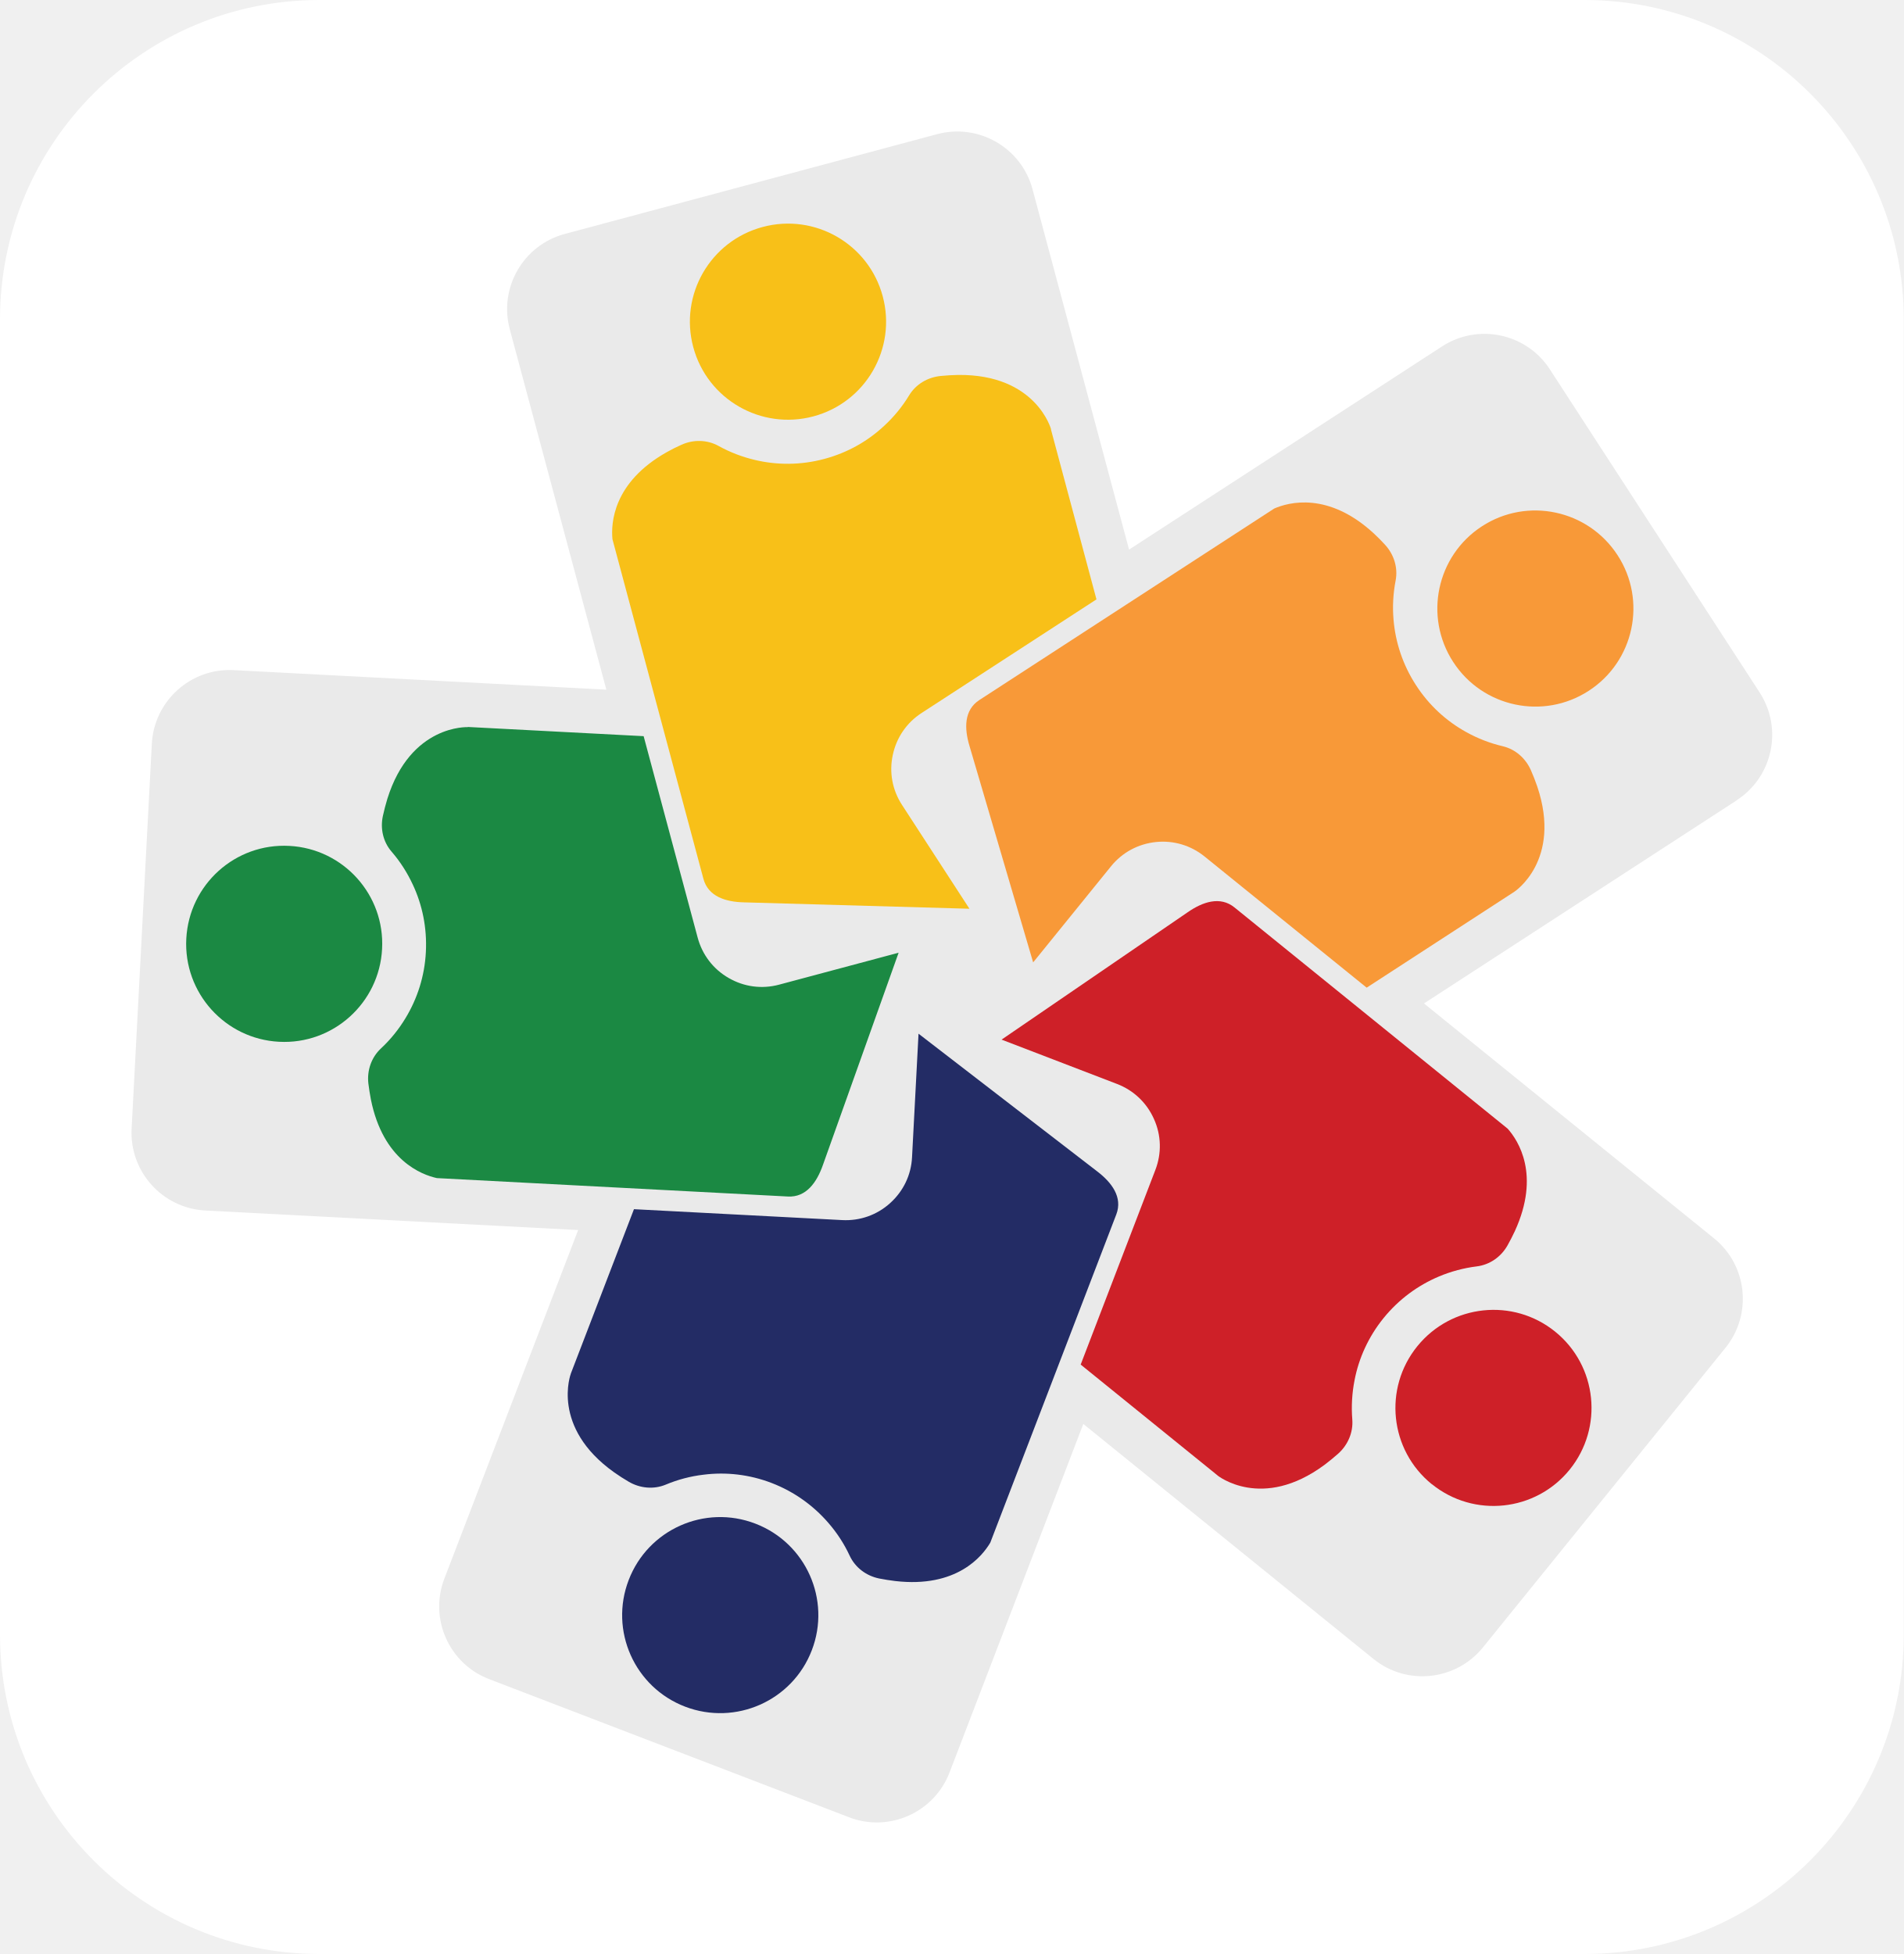
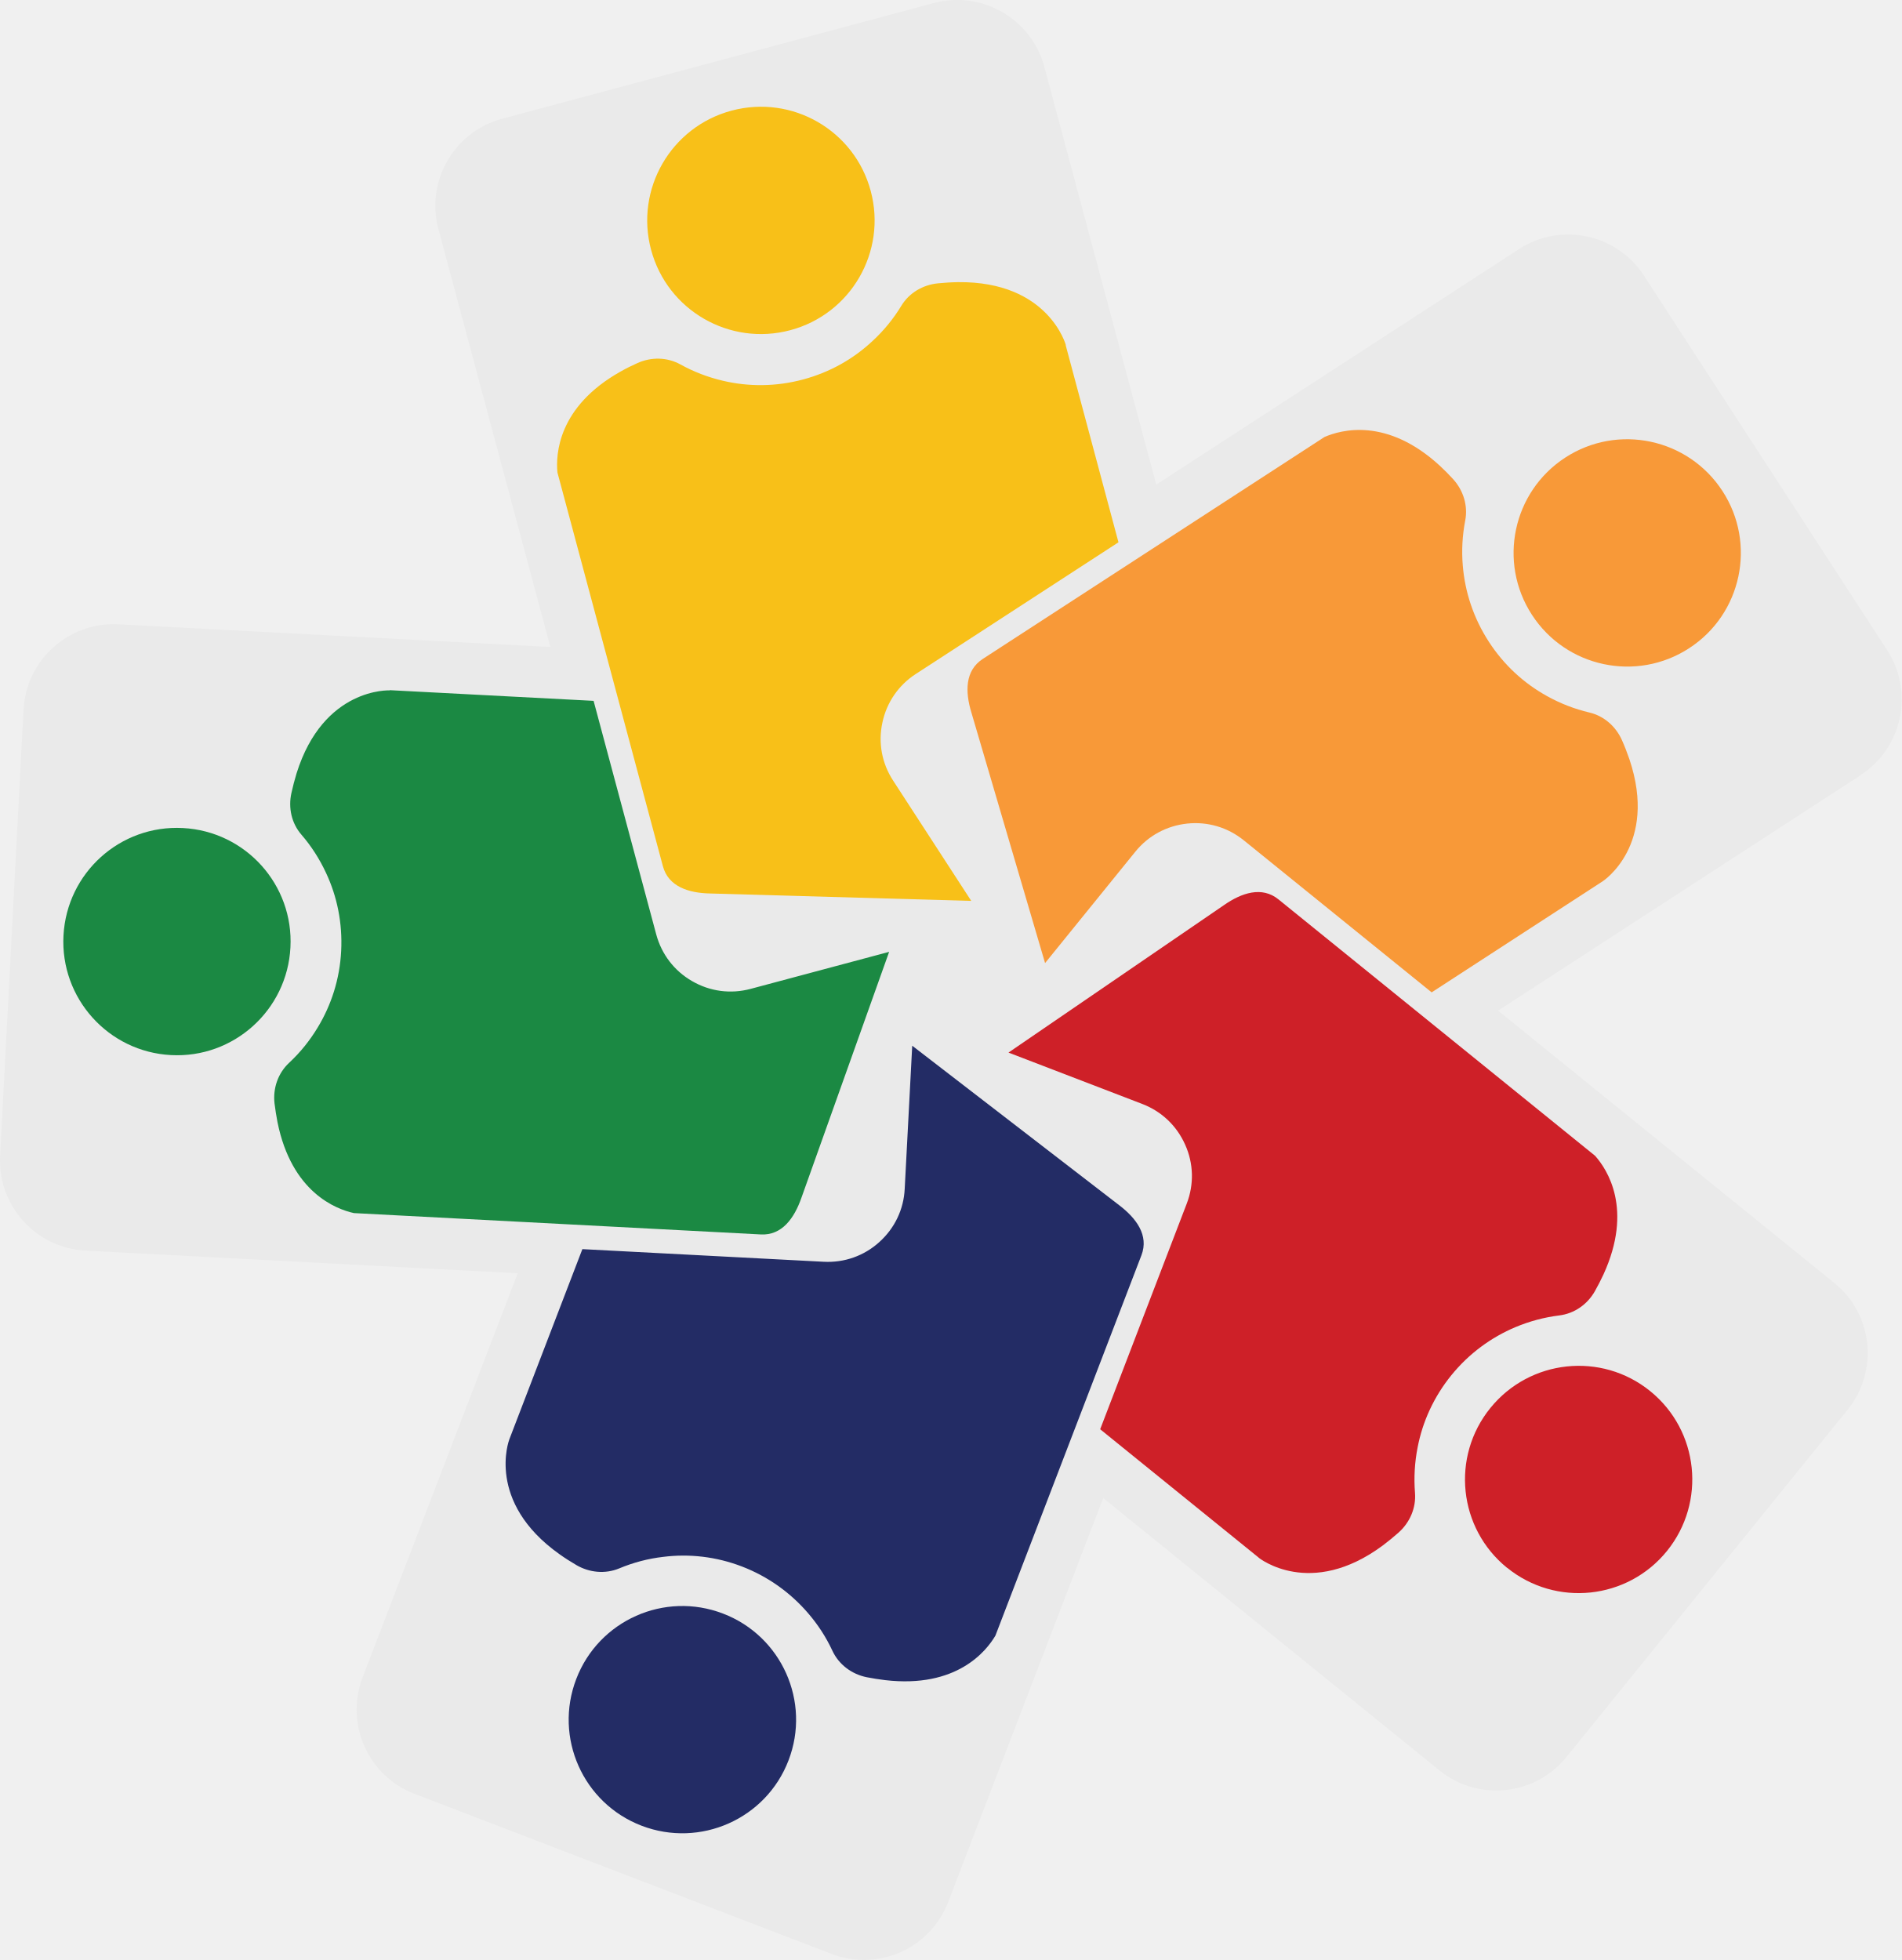
- <svg xmlns="http://www.w3.org/2000/svg" id="Layer_2" data-name="Layer 2" viewBox="-14 -14 202.64 207.99">
+ <svg xmlns="http://www.w3.org/2000/svg" id="Layer_2" data-name="Layer 2" viewBox="0 0 174.64 179.99">
  <defs>
    <style>
      .cls-1 {
        fill: #f89938;
      }

      .cls-2 {
        fill: #ce2028;
      }

      .cls-3 {
        fill: #232c65;
      }

      .cls-4 {
        fill: #f8c018;
      }

      .cls-5 {
        fill: #eaeaea;
      }

      .cls-6 {
        fill: #1b8943;
      }
- 
-       .icon-bg {
-         fill: #fff;
-       }
- 
-       @media (prefers-color-scheme: dark) {
-         .icon-bg { fill: #232c65; }
-         .cls-5 { fill: #eaeaea; }
-       }
    </style>
  </defs>
-   <rect class="icon-bg" x="-14" y="-14" width="202.64" height="207.99" rx="34" />
  <g id="Layer_1-2" data-name="Layer 1">
    <g>
      <path class="cls-5" d="M170.89,71.17l-33.32,21.64,30.87,25c3.56,2.87,4.1,8.1,1.22,11.66l-25.81,31.88c-2.88,3.56-8.11,4.11-11.66,1.23l-30.88-25.01-14.24,37.1c-1.64,4.27-6.45,6.41-10.71,4.76l-38.3-14.7c-4.27-1.64-6.4-6.44-4.76-10.7l14.24-37.1-39.69-2.08c-4.56-.24-8.08-4.14-7.84-8.71l2.15-40.96c.24-4.57,4.14-8.09,8.71-7.85l39.67,2.08-10.28-38.37c-1.18-4.41,1.44-8.96,5.86-10.14L85.75.28c4.41-1.18,8.97,1.44,10.15,5.85l10.28,38.37,33.32-21.63c3.83-2.49,8.98-1.39,11.46,2.43l22.34,34.41c2.49,3.84,1.4,8.97-2.43,11.46h.02Z" />
      <g>
        <g>
          <path class="cls-4" d="M79.96,17.54c1.49,5.57-1.81,11.29-7.38,12.78s-11.3-1.81-12.79-7.38,1.82-11.29,7.39-12.78,11.29,1.81,12.78,7.38Z" />
          <path class="cls-4" d="M97.86,31.69l4.85,18.11-18.61,12.09c-1.59,1.03-2.68,2.62-3.07,4.47-.4,1.85-.05,3.74.99,5.33l7.17,11.04-23.98-.68c-1.96-.04-3.84-.62-4.34-2.52l-9.68-36.14c-.16-1.67.04-6.03,5.78-9.26.51-.29,1.03-.55,1.55-.78,1.27-.58,2.74-.56,3.97.12s2.52,1.17,3.87,1.49c2.36.56,4.88.56,7.38-.11s4.64-1.9,6.39-3.54c1.03-.95,1.92-2.04,2.64-3.23s1.98-1.92,3.35-2.06c.61-.06,1.23-.1,1.86-.11,8.32-.09,9.9,5.79,9.9,5.79h-.02Z" />
        </g>
        <g>
          <path class="cls-6" d="M16.8,76.04c5.75.3,10.18,5.21,9.87,10.97-.3,5.75-5.21,10.19-10.97,9.88-5.75-.3-10.18-5.22-9.87-10.98s5.21-10.18,10.97-9.87Z" />
          <path class="cls-6" d="M35.79,63.38l18.72.98,5.75,21.44c.49,1.83,1.66,3.36,3.3,4.3,1.64.95,3.54,1.2,5.37.71l12.72-3.4-8.06,22.6c-.65,1.85-1.78,3.46-3.73,3.35l-37.36-1.96c-1.64-.36-5.72-1.9-7.02-8.36-.11-.57-.2-1.15-.27-1.71-.16-1.39.32-2.78,1.34-3.73s1.89-2.03,2.61-3.22c1.26-2.07,2.04-4.47,2.17-7.05.13-2.56-.37-5-1.39-7.17-.59-1.27-1.35-2.46-2.26-3.51s-1.22-2.47-.92-3.82c.13-.6.29-1.2.47-1.8,2.48-7.94,8.56-7.63,8.56-7.63v-.02Z" />
        </g>
        <g>
          <path class="cls-3" d="M52.92,154.18c2.06-5.38,8.1-8.07,13.48-6,5.38,2.06,8.08,8.1,6.01,13.48-2.06,5.38-8.11,8.06-13.49,6s-8.07-8.1-6-13.48Z" />
          <path class="cls-3" d="M46.76,132.21l6.72-17.5,22.16,1.16c1.89.1,3.71-.54,5.11-1.81,1.41-1.27,2.24-3,2.33-4.89l.69-13.14,19.01,14.65c1.56,1.19,2.74,2.76,2.04,4.59l-13.41,34.93c-.85,1.45-3.58,4.85-10.12,4.09-.58-.07-1.15-.16-1.71-.27-1.37-.28-2.55-1.16-3.14-2.43s-1.35-2.43-2.26-3.48c-1.58-1.83-3.62-3.32-6.03-4.25-2.39-.92-4.87-1.19-7.25-.89-1.39.16-2.75.52-4.04,1.06-1.28.53-2.73.39-3.92-.3-.53-.31-1.05-.64-1.57-1.01-6.78-4.82-4.61-10.5-4.61-10.5h0Z" />
        </g>
        <g>
          <path class="cls-2" d="M138.4,143.98c-4.48-3.63-5.17-10.2-1.54-14.68,3.63-4.48,10.2-5.18,14.68-1.55s5.16,10.2,1.54,14.68c-3.63,4.48-10.2,5.17-14.68,1.54h0Z" />
          <path class="cls-2" d="M115.6,143.05l-14.57-11.8,7.95-20.72c.68-1.77.63-3.7-.15-5.42-.77-1.73-2.16-3.05-3.93-3.73l-12.29-4.72,19.8-13.55c1.61-1.12,3.47-1.75,4.99-.52l29.08,23.55c1.12,1.26,3.51,4.9.77,10.89-.25.53-.51,1.05-.79,1.54-.69,1.22-1.89,2.06-3.28,2.23-1.37.17-2.72.53-4.01,1.07-2.23.94-4.27,2.42-5.9,4.43-1.61,1.99-2.64,4.27-3.09,6.62-.27,1.37-.35,2.78-.24,4.17.11,1.38-.47,2.72-1.5,3.64-.46.41-.94.8-1.44,1.18-6.68,4.96-11.41,1.14-11.41,1.14h0Z" />
        </g>
        <g>
          <path class="cls-1" d="M155.11,59.53c-4.83,3.14-11.3,1.76-14.43-3.07-3.14-4.83-1.77-11.3,3.06-14.44s11.3-1.76,14.44,3.08c3.14,4.83,1.76,11.3-3.07,14.43h0Z" />
          <path class="cls-1" d="M147.19,80.92l-15.72,10.21-17.25-13.96c-1.47-1.19-3.32-1.74-5.2-1.54-1.88.2-3.57,1.11-4.76,2.58l-8.29,10.23-6.77-23.02c-.57-1.88-.6-3.84,1.05-4.91l31.38-20.38c1.54-.67,5.74-1.82,10.59,2.64.43.4.84.81,1.22,1.23.94,1.03,1.38,2.44,1.11,3.81-.26,1.36-.34,2.75-.22,4.14.2,2.41.98,4.81,2.39,6.98,1.39,2.15,3.24,3.83,5.34,4.99,1.22.68,2.53,1.19,3.89,1.51s2.44,1.29,3,2.55c.25.56.47,1.14.68,1.74,2.65,7.88-2.44,11.2-2.44,11.2h0Z" />
        </g>
      </g>
    </g>
  </g>
</svg>
